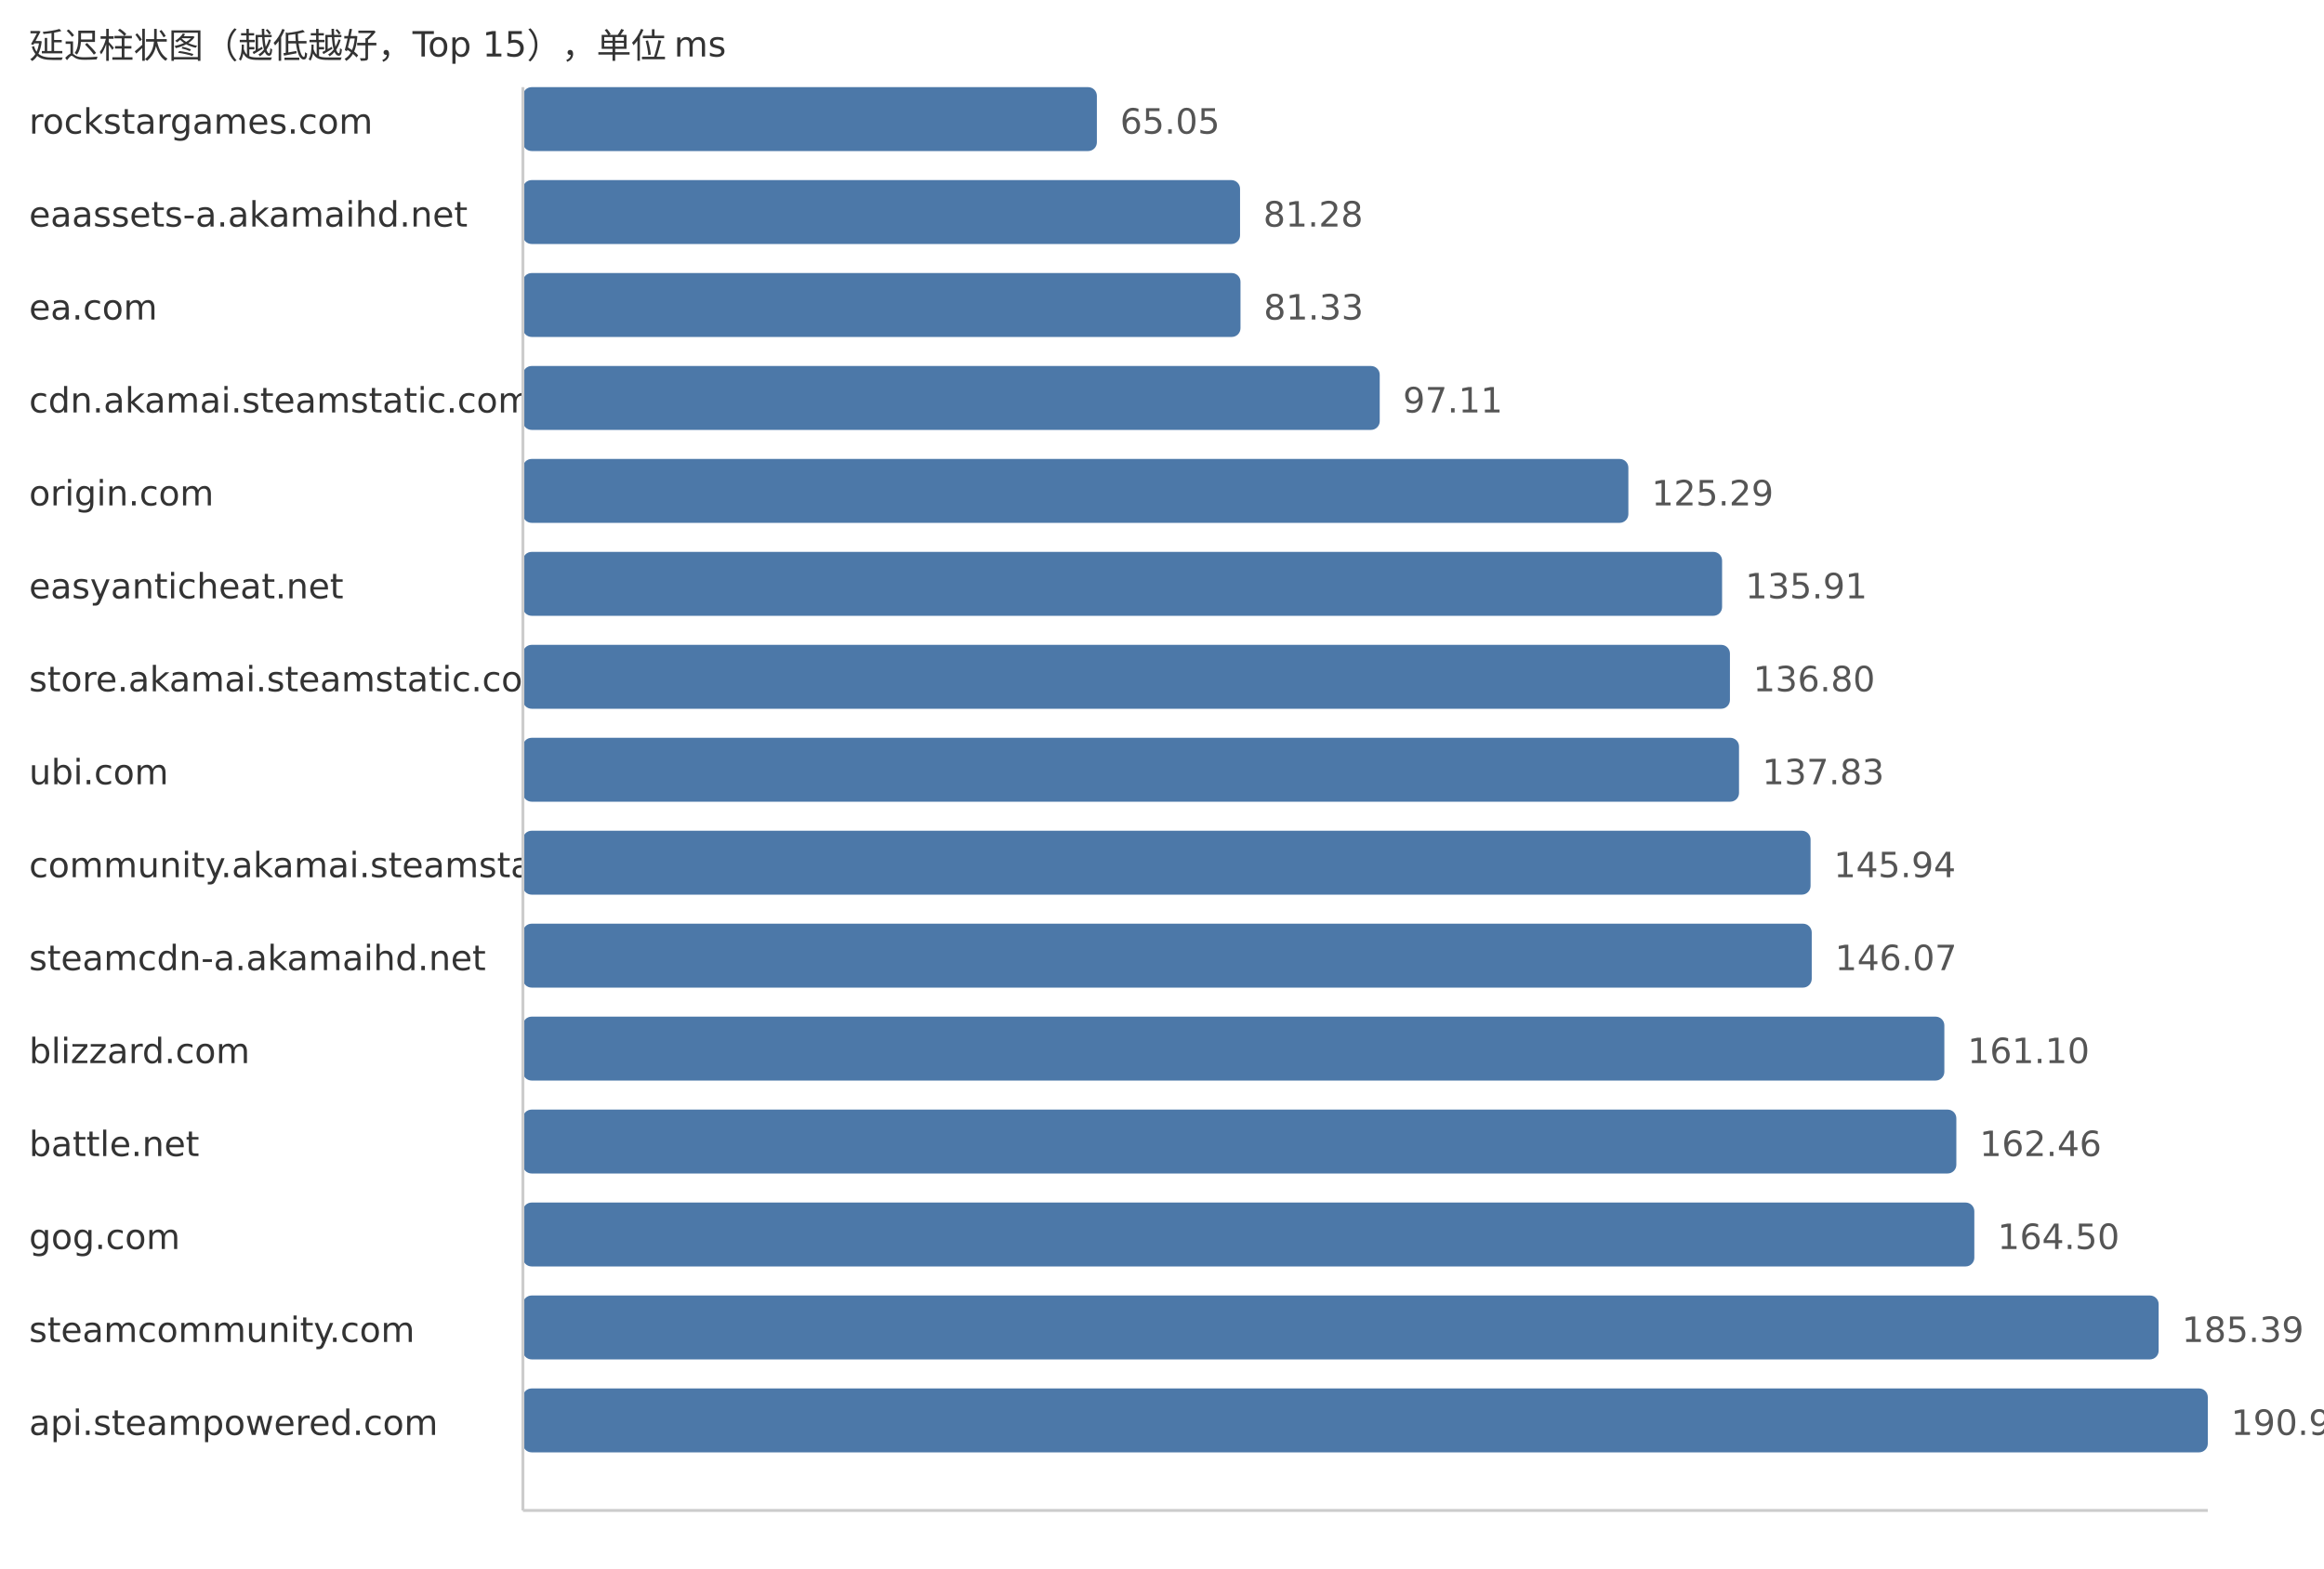
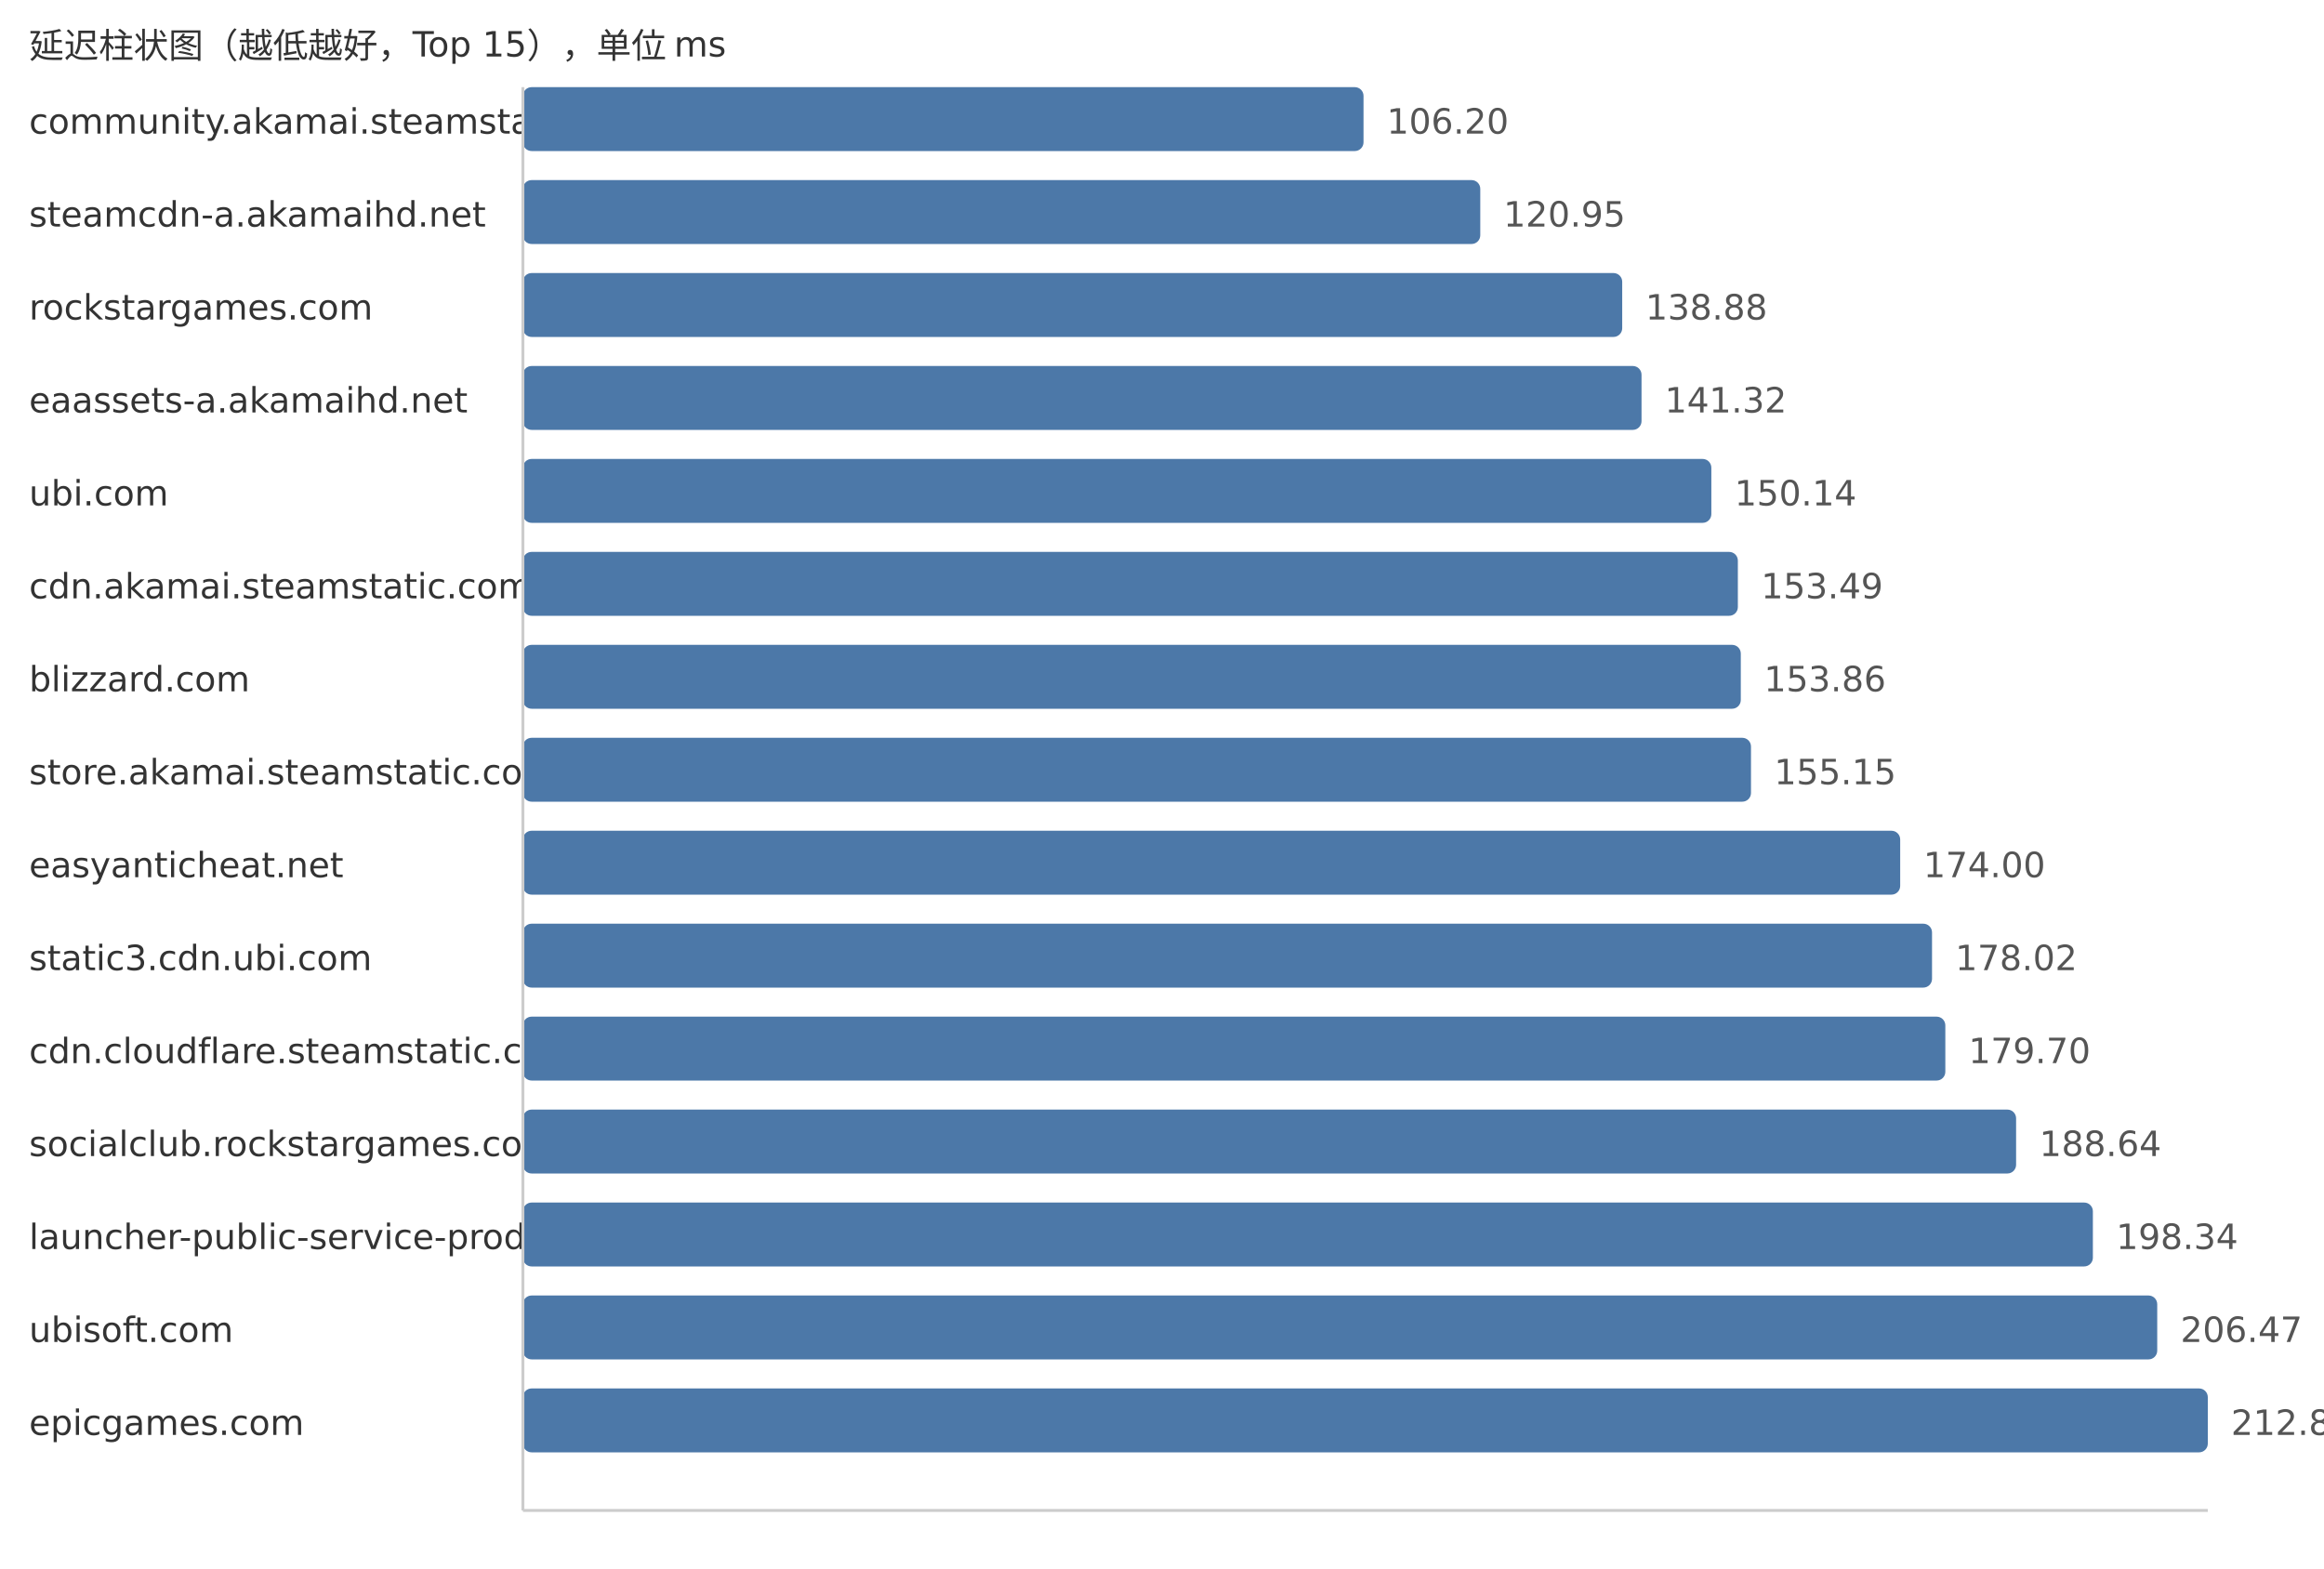
<svg xmlns="http://www.w3.org/2000/svg" width="800" height="540">
  <style> .label{font-family:DejaVu Sans,Verdana,Geneva,sans-serif;font-size:12px;fill:#333} .value{font-family:DejaVu Sans,Verdana,Geneva,sans-serif;font-size:12px;fill:#555} </style>
  <text x="10" y="20" class="label">延迟柱状图（越低越好，Top 15），单位 ms</text>
-   <text x="10" y="46" class="label">rockstargames.com</text>
-   <rect x="180" y="30" width="197.58" height="22" fill="#4c78a8" rx="3" />
-   <text x="385.58" y="46" class="value">65.05</text>
-   <text x="10" y="78" class="label">eaassets-a.akamaihd.net</text>
-   <rect x="180" y="62" width="246.87" height="22" fill="#4c78a8" rx="3" />
-   <text x="434.87" y="78" class="value">81.28</text>
-   <text x="10" y="110" class="label">ea.com</text>
-   <rect x="180" y="94" width="247.02" height="22" fill="#4c78a8" rx="3" />
-   <text x="435.02" y="110" class="value">81.33</text>
-   <text x="10" y="142" class="label">cdn.akamai.steamstatic.com</text>
-   <rect x="180" y="126" width="294.95" height="22" fill="#4c78a8" rx="3" />
-   <text x="482.95" y="142" class="value">97.11</text>
-   <text x="10" y="174" class="label">origin.com</text>
-   <rect x="180" y="158" width="380.54" height="22" fill="#4c78a8" rx="3" />
-   <text x="568.54" y="174" class="value">125.29</text>
-   <text x="10" y="206" class="label">easyanticheat.net</text>
-   <rect x="180" y="190" width="412.8" height="22" fill="#4c78a8" rx="3" />
-   <text x="600.8" y="206" class="value">135.91</text>
-   <text x="10" y="238" class="label">store.akamai.steamstatic.com</text>
-   <rect x="180" y="222" width="415.5" height="22" fill="#4c78a8" rx="3" />
-   <text x="603.5" y="238" class="value">136.80</text>
-   <text x="10" y="270" class="label">ubi.com</text>
-   <rect x="180" y="254" width="418.63" height="22" fill="#4c78a8" rx="3" />
-   <text x="606.63" y="270" class="value">137.83</text>
-   <text x="10" y="302" class="label">community.akamai.steamstatic.com</text>
-   <rect x="180" y="286" width="443.26" height="22" fill="#4c78a8" rx="3" />
-   <text x="631.26" y="302" class="value">145.94</text>
-   <text x="10" y="334" class="label">steamcdn-a.akamaihd.net</text>
-   <rect x="180" y="318" width="443.66" height="22" fill="#4c78a8" rx="3" />
-   <text x="631.66" y="334" class="value">146.07</text>
-   <text x="10" y="366" class="label">blizzard.com</text>
-   <rect x="180" y="350" width="489.31" height="22" fill="#4c78a8" rx="3" />
-   <text x="677.31" y="366" class="value">161.10</text>
-   <text x="10" y="398" class="label">battle.net</text>
-   <rect x="180" y="382" width="493.44" height="22" fill="#4c78a8" rx="3" />
-   <text x="681.44" y="398" class="value">162.46</text>
-   <text x="10" y="430" class="label">gog.com</text>
-   <rect x="180" y="414" width="499.63" height="22" fill="#4c78a8" rx="3" />
-   <text x="687.63" y="430" class="value">164.50</text>
-   <text x="10" y="462" class="label">steamcommunity.com</text>
-   <rect x="180" y="446" width="563.08" height="22" fill="#4c78a8" rx="3" />
-   <text x="751.08" y="462" class="value">185.39</text>
-   <text x="10" y="494" class="label">api.steampowered.com</text>
+   <text x="10" y="46" class="label">community.akamai.steamstatic.com</text>
+   <rect x="180" y="30" width="289.37" height="22" fill="#4c78a8" rx="3" />
+   <text x="477.37" y="46" class="value">106.20</text>
+   <text x="10" y="78" class="label">steamcdn-a.akamaihd.net</text>
+   <rect x="180" y="62" width="329.56" height="22" fill="#4c78a8" rx="3" />
+   <text x="517.56" y="78" class="value">120.95</text>
+   <text x="10" y="110" class="label">rockstargames.com</text>
+   <rect x="180" y="94" width="378.42" height="22" fill="#4c78a8" rx="3" />
+   <text x="566.42" y="110" class="value">138.88</text>
+   <text x="10" y="142" class="label">eaassets-a.akamaihd.net</text>
+   <rect x="180" y="126" width="385.07" height="22" fill="#4c78a8" rx="3" />
+   <text x="573.07" y="142" class="value">141.32</text>
+   <text x="10" y="174" class="label">ubi.com</text>
+   <rect x="180" y="158" width="409.1" height="22" fill="#4c78a8" rx="3" />
+   <text x="597.1" y="174" class="value">150.14</text>
+   <text x="10" y="206" class="label">cdn.akamai.steamstatic.com</text>
+   <rect x="180" y="190" width="418.23" height="22" fill="#4c78a8" rx="3" />
+   <text x="606.23" y="206" class="value">153.49</text>
+   <text x="10" y="238" class="label">blizzard.com</text>
+   <rect x="180" y="222" width="419.24" height="22" fill="#4c78a8" rx="3" />
+   <text x="607.24" y="238" class="value">153.86</text>
+   <text x="10" y="270" class="label">store.akamai.steamstatic.com</text>
+   <rect x="180" y="254" width="422.75" height="22" fill="#4c78a8" rx="3" />
+   <text x="610.75" y="270" class="value">155.15</text>
+   <text x="10" y="302" class="label">easyanticheat.net</text>
+   <rect x="180" y="286" width="474.11" height="22" fill="#4c78a8" rx="3" />
+   <text x="662.11" y="302" class="value">174.00</text>
+   <text x="10" y="334" class="label">static3.cdn.ubi.com</text>
+   <rect x="180" y="318" width="485.07" height="22" fill="#4c78a8" rx="3" />
+   <text x="673.07" y="334" class="value">178.02</text>
+   <text x="10" y="366" class="label">cdn.cloudflare.steamstatic.com</text>
+   <rect x="180" y="350" width="489.65" height="22" fill="#4c78a8" rx="3" />
+   <text x="677.65" y="366" class="value">179.70</text>
+   <text x="10" y="398" class="label">socialclub.rockstargames.com</text>
+   <rect x="180" y="382" width="514.01" height="22" fill="#4c78a8" rx="3" />
+   <text x="702.01" y="398" class="value">188.64</text>
+   <text x="10" y="430" class="label">launcher-public-service-prod06.ol.epicgames.com</text>
+   <rect x="180" y="414" width="540.44" height="22" fill="#4c78a8" rx="3" />
+   <text x="728.44" y="430" class="value">198.34</text>
+   <text x="10" y="462" class="label">ubisoft.com</text>
+   <rect x="180" y="446" width="562.59" height="22" fill="#4c78a8" rx="3" />
+   <text x="750.59" y="462" class="value">206.47</text>
+   <text x="10" y="494" class="label">epicgames.com</text>
  <rect x="180" y="478" width="580.0" height="22" fill="#4c78a8" rx="3" />
-   <text x="768.0" y="494" class="value">190.96</text>
+   <text x="768.0" y="494" class="value">212.86</text>
  <line x1="180" y1="30" x2="180" y2="520" stroke="#ccc" />
  <line x1="180" y1="520" x2="760" y2="520" stroke="#ccc" />
</svg>
